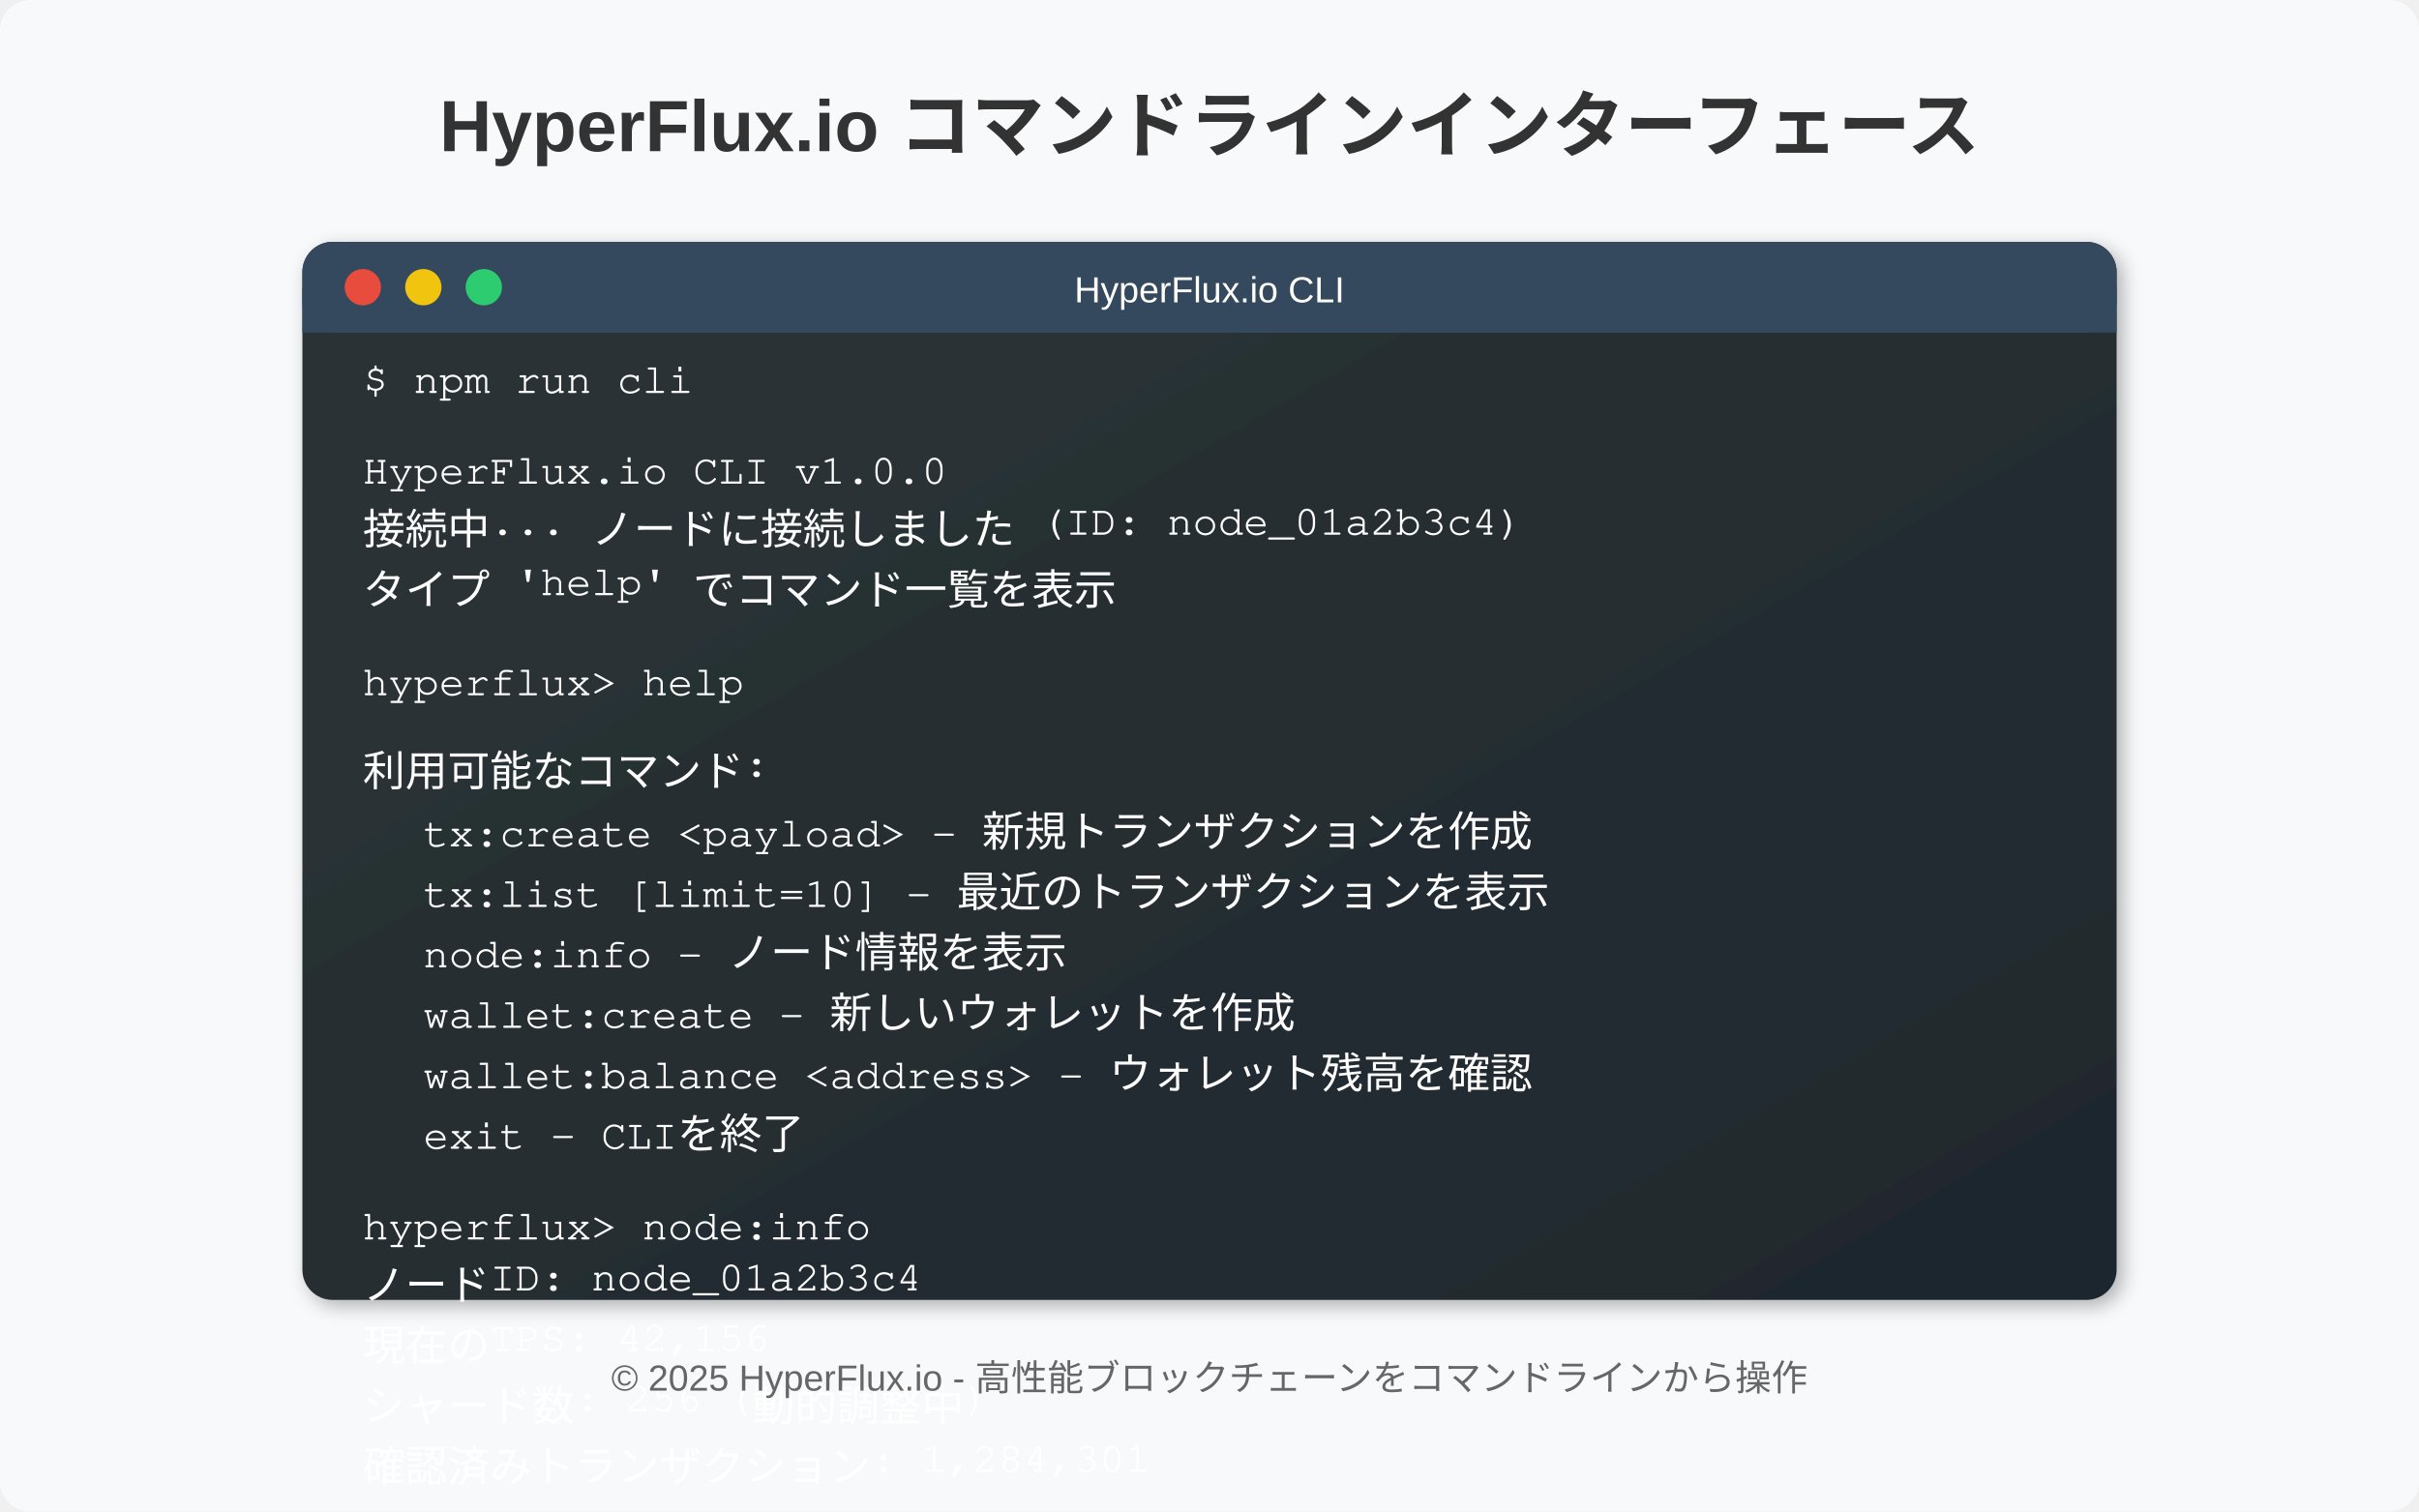
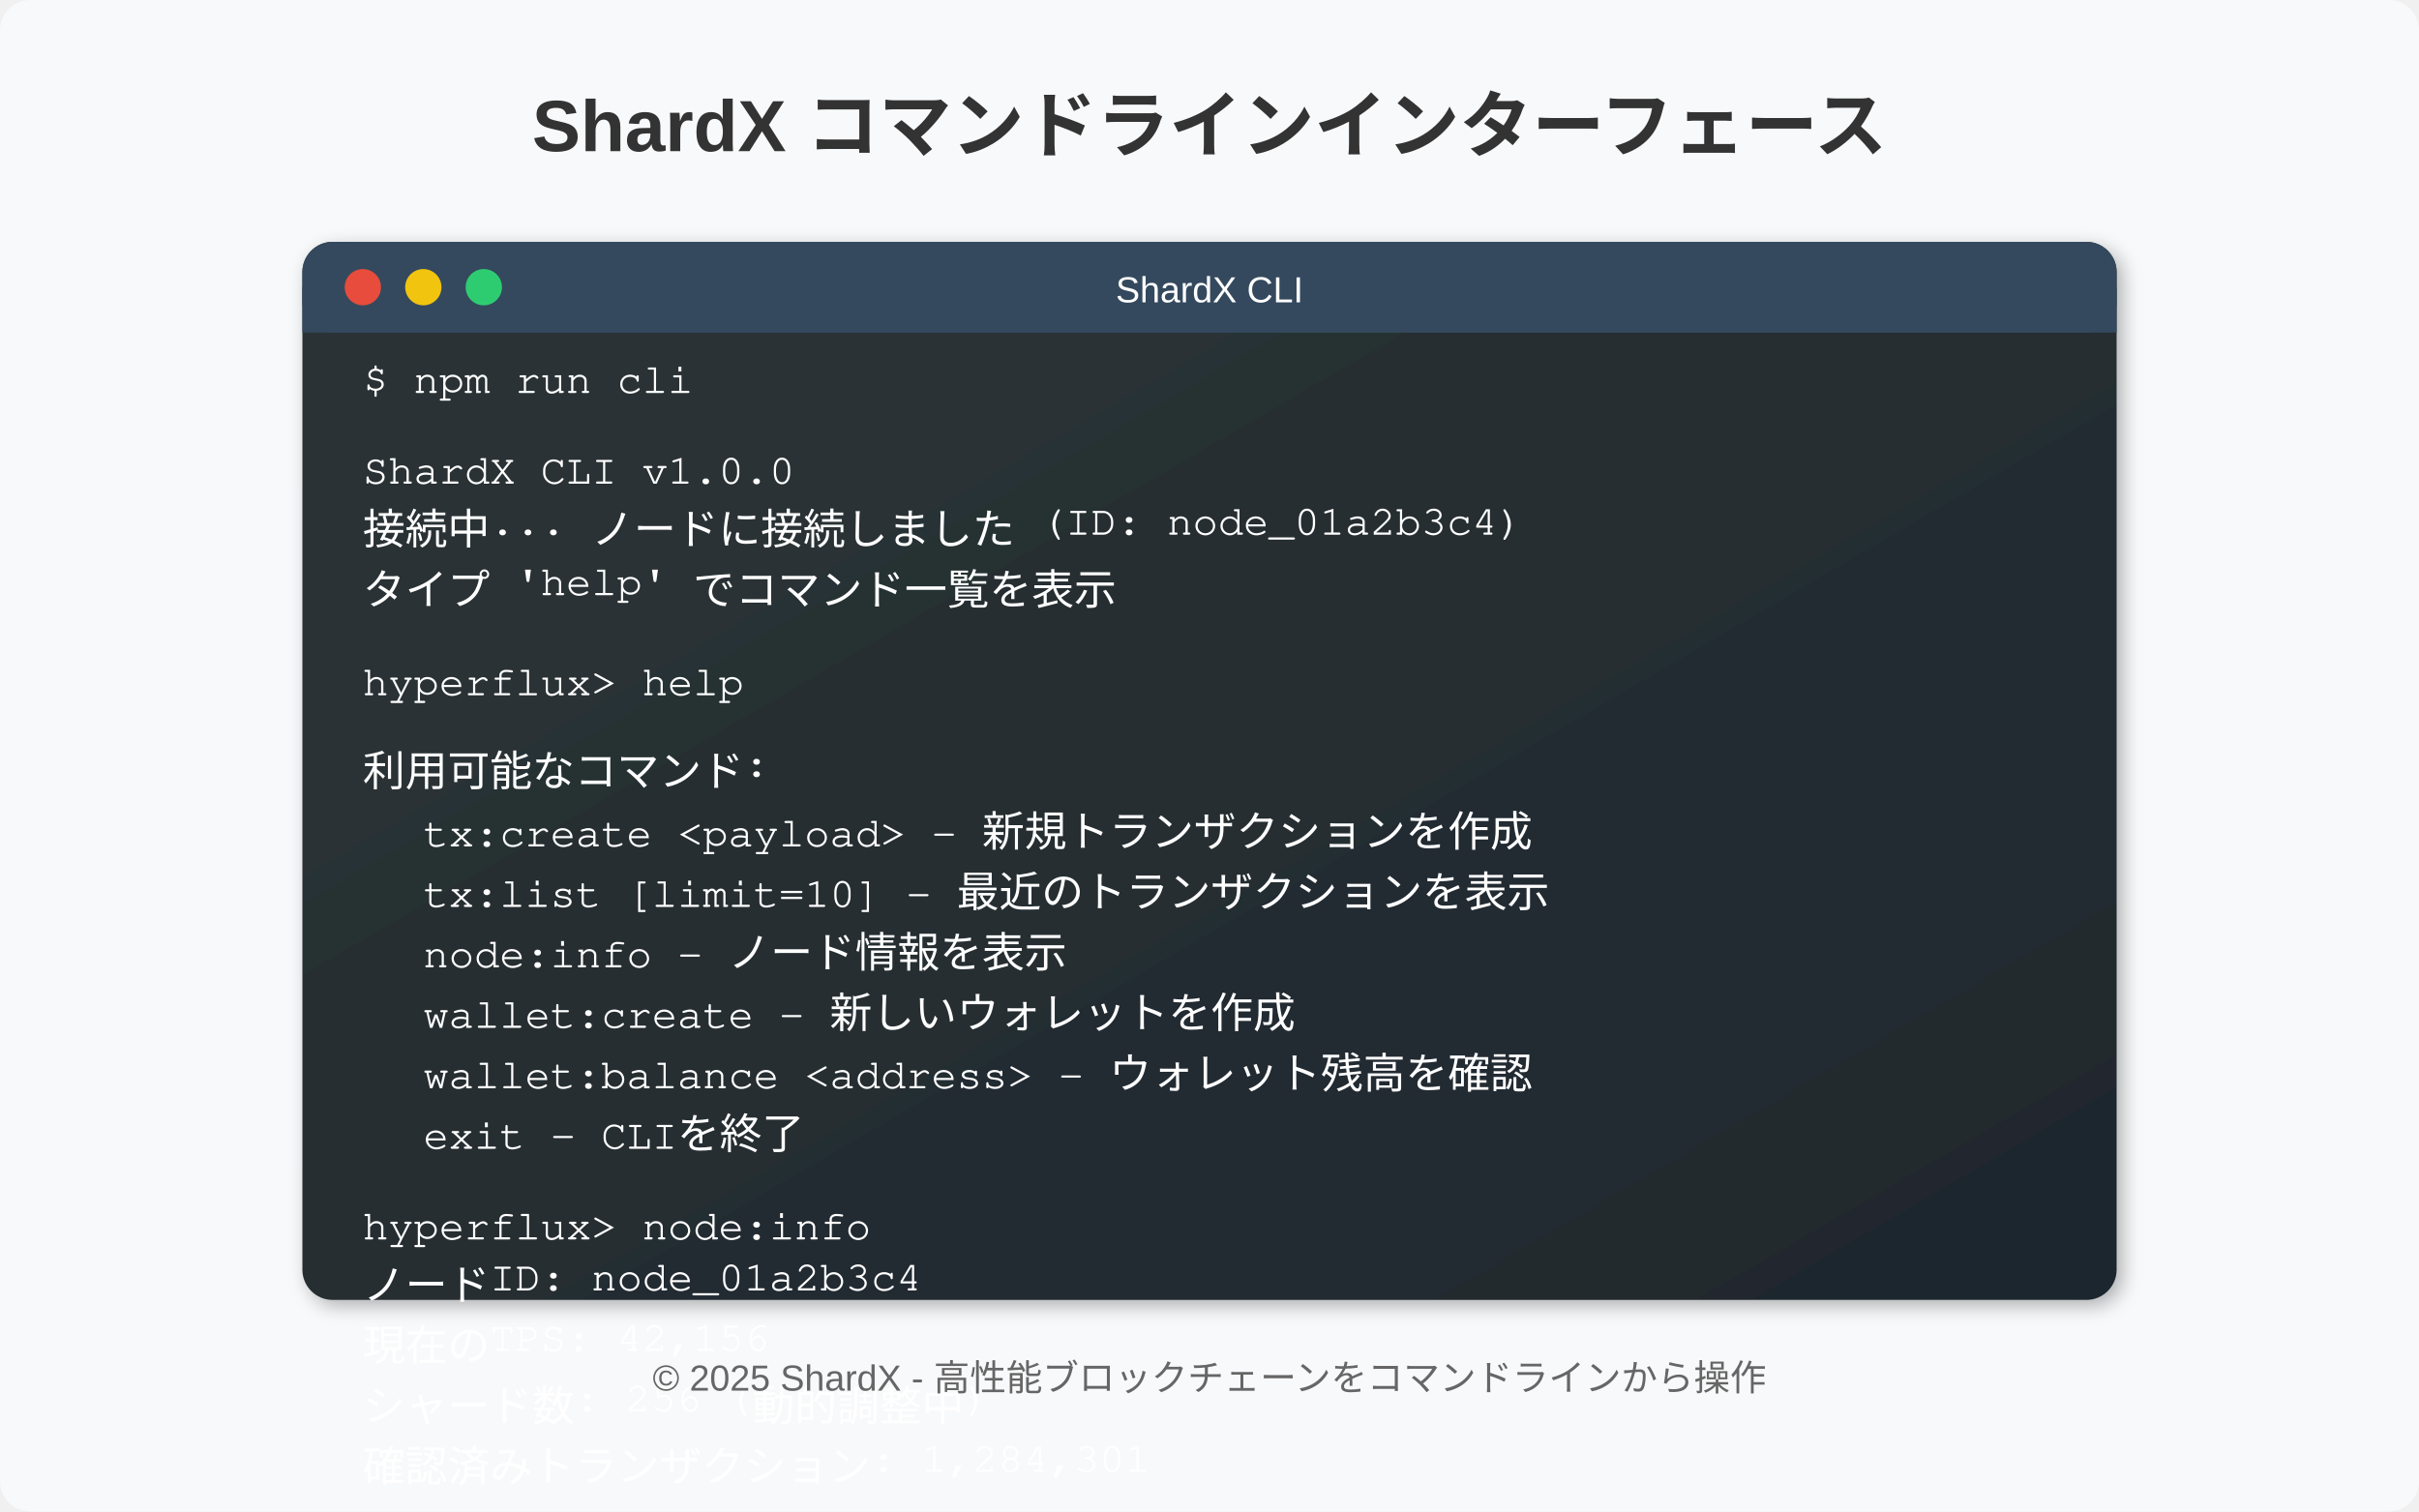
<svg xmlns="http://www.w3.org/2000/svg" width="800" height="500" viewBox="0 0 800 500">
  <defs>
    <linearGradient id="terminal-gradient" x1="0%" y1="0%" x2="100%" y2="100%">
      <stop offset="0%" stop-color="#2d3436" stop-opacity="1" />
      <stop offset="100%" stop-color="#1e272e" stop-opacity="1" />
    </linearGradient>
    <filter id="shadow" x="-20%" y="-20%" width="140%" height="140%">
      <feDropShadow dx="2" dy="2" stdDeviation="3" flood-color="#000" flood-opacity="0.3" />
    </filter>
  </defs>
  <rect width="800" height="500" fill="#f8f9fa" rx="10" ry="10" />
  <g transform="translate(100, 80)">
    <rect x="0" y="0" width="600" height="350" rx="10" ry="10" fill="url(#terminal-gradient)" filter="url(#shadow)" />
    <rect x="0" y="0" width="600" height="30" rx="10" ry="10" fill="#34495e" />
    <rect x="0" y="15" width="600" height="15" fill="#34495e" />
    <circle cx="20" cy="15" r="6" fill="#e74c3c" />
    <circle cx="40" cy="15" r="6" fill="#f1c40f" />
    <circle cx="60" cy="15" r="6" fill="#2ecc71" />
-     <text x="300" y="20" font-family="Arial, sans-serif" font-size="12" text-anchor="middle" fill="white">HyperFlux.io CLI</text>
+     <text x="300" y="20" font-family="Arial, sans-serif" font-size="12" text-anchor="middle" fill="white">ShardX CLI</text>
    <g font-family="Courier, monospace" font-size="14" fill="white">
      <text x="20" y="50">$ npm run cli</text>
-       <text x="20" y="80">HyperFlux.io CLI v1.0.0</text>
+       <text x="20" y="80">ShardX CLI v1.0.0</text>
      <text x="20" y="100">接続中... ノードに接続しました (ID: node_01a2b3c4)</text>
      <text x="20" y="120">タイプ 'help' でコマンド一覧を表示</text>
      <text x="20" y="150">hyperflux&gt; help</text>
      <text x="20" y="180">利用可能なコマンド:</text>
      <text x="40" y="200">tx:create &lt;payload&gt; - 新規トランザクションを作成</text>
      <text x="40" y="220">tx:list [limit=10] - 最近のトランザクションを表示</text>
      <text x="40" y="240">node:info - ノード情報を表示</text>
      <text x="40" y="260">wallet:create - 新しいウォレットを作成</text>
      <text x="40" y="280">wallet:balance &lt;address&gt; - ウォレット残高を確認</text>
      <text x="40" y="300">exit - CLIを終了</text>
      <text x="20" y="330">hyperflux&gt; node:info</text>
      <text x="20" y="350">ノードID: node_01a2b3c4</text>
      <text x="20" y="370">現在のTPS: 42,156</text>
      <text x="20" y="390">シャード数: 256 (動的調整中)</text>
      <text x="20" y="410">確認済みトランザクション: 1,284,301</text>
    </g>
  </g>
-   <text x="400" y="50" font-family="Arial, sans-serif" font-size="24" font-weight="bold" text-anchor="middle" fill="#333">HyperFlux.io コマンドラインインターフェース</text>
-   <text x="400" y="460" font-family="Arial, sans-serif" font-size="12" text-anchor="middle" fill="#666">© 2025 HyperFlux.io - 高性能ブロックチェーンをコマンドラインから操作</text>
+   <text x="400" y="50" font-family="Arial, sans-serif" font-size="24" font-weight="bold" text-anchor="middle" fill="#333">ShardX コマンドラインインターフェース</text>
+   <text x="400" y="460" font-family="Arial, sans-serif" font-size="12" text-anchor="middle" fill="#666">© 2025 ShardX - 高性能ブロックチェーンをコマンドラインから操作</text>
</svg>
